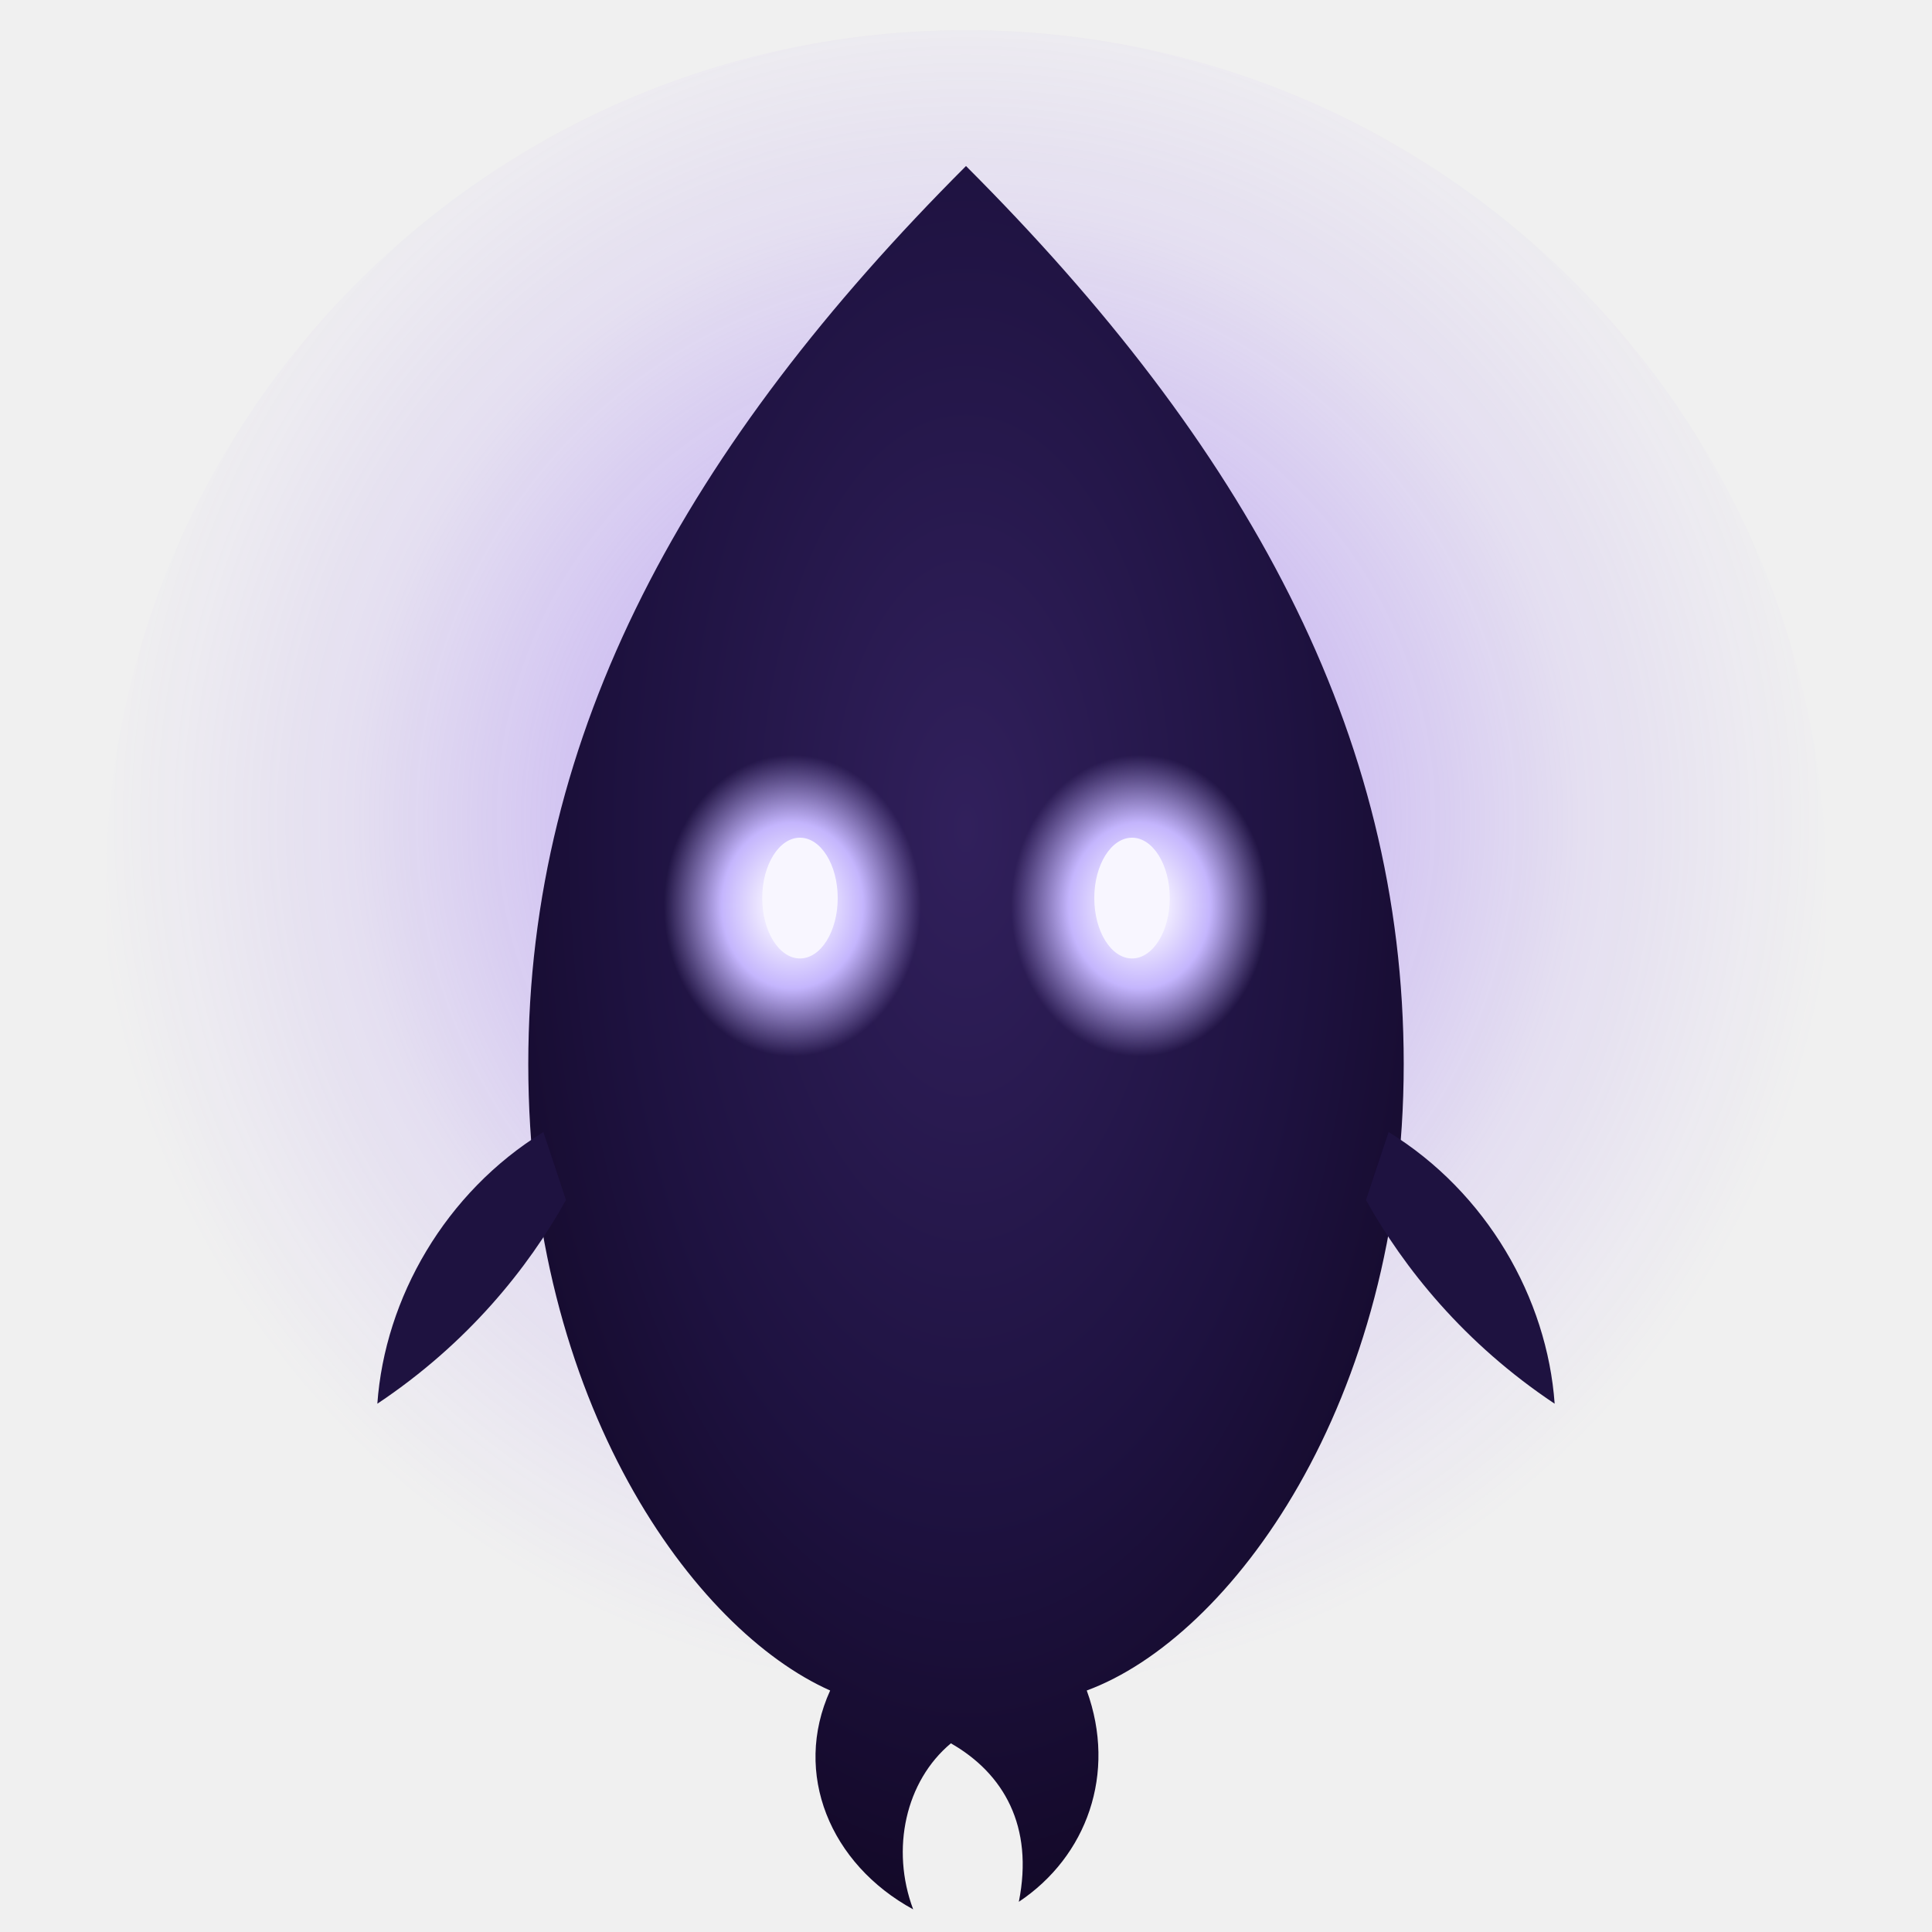
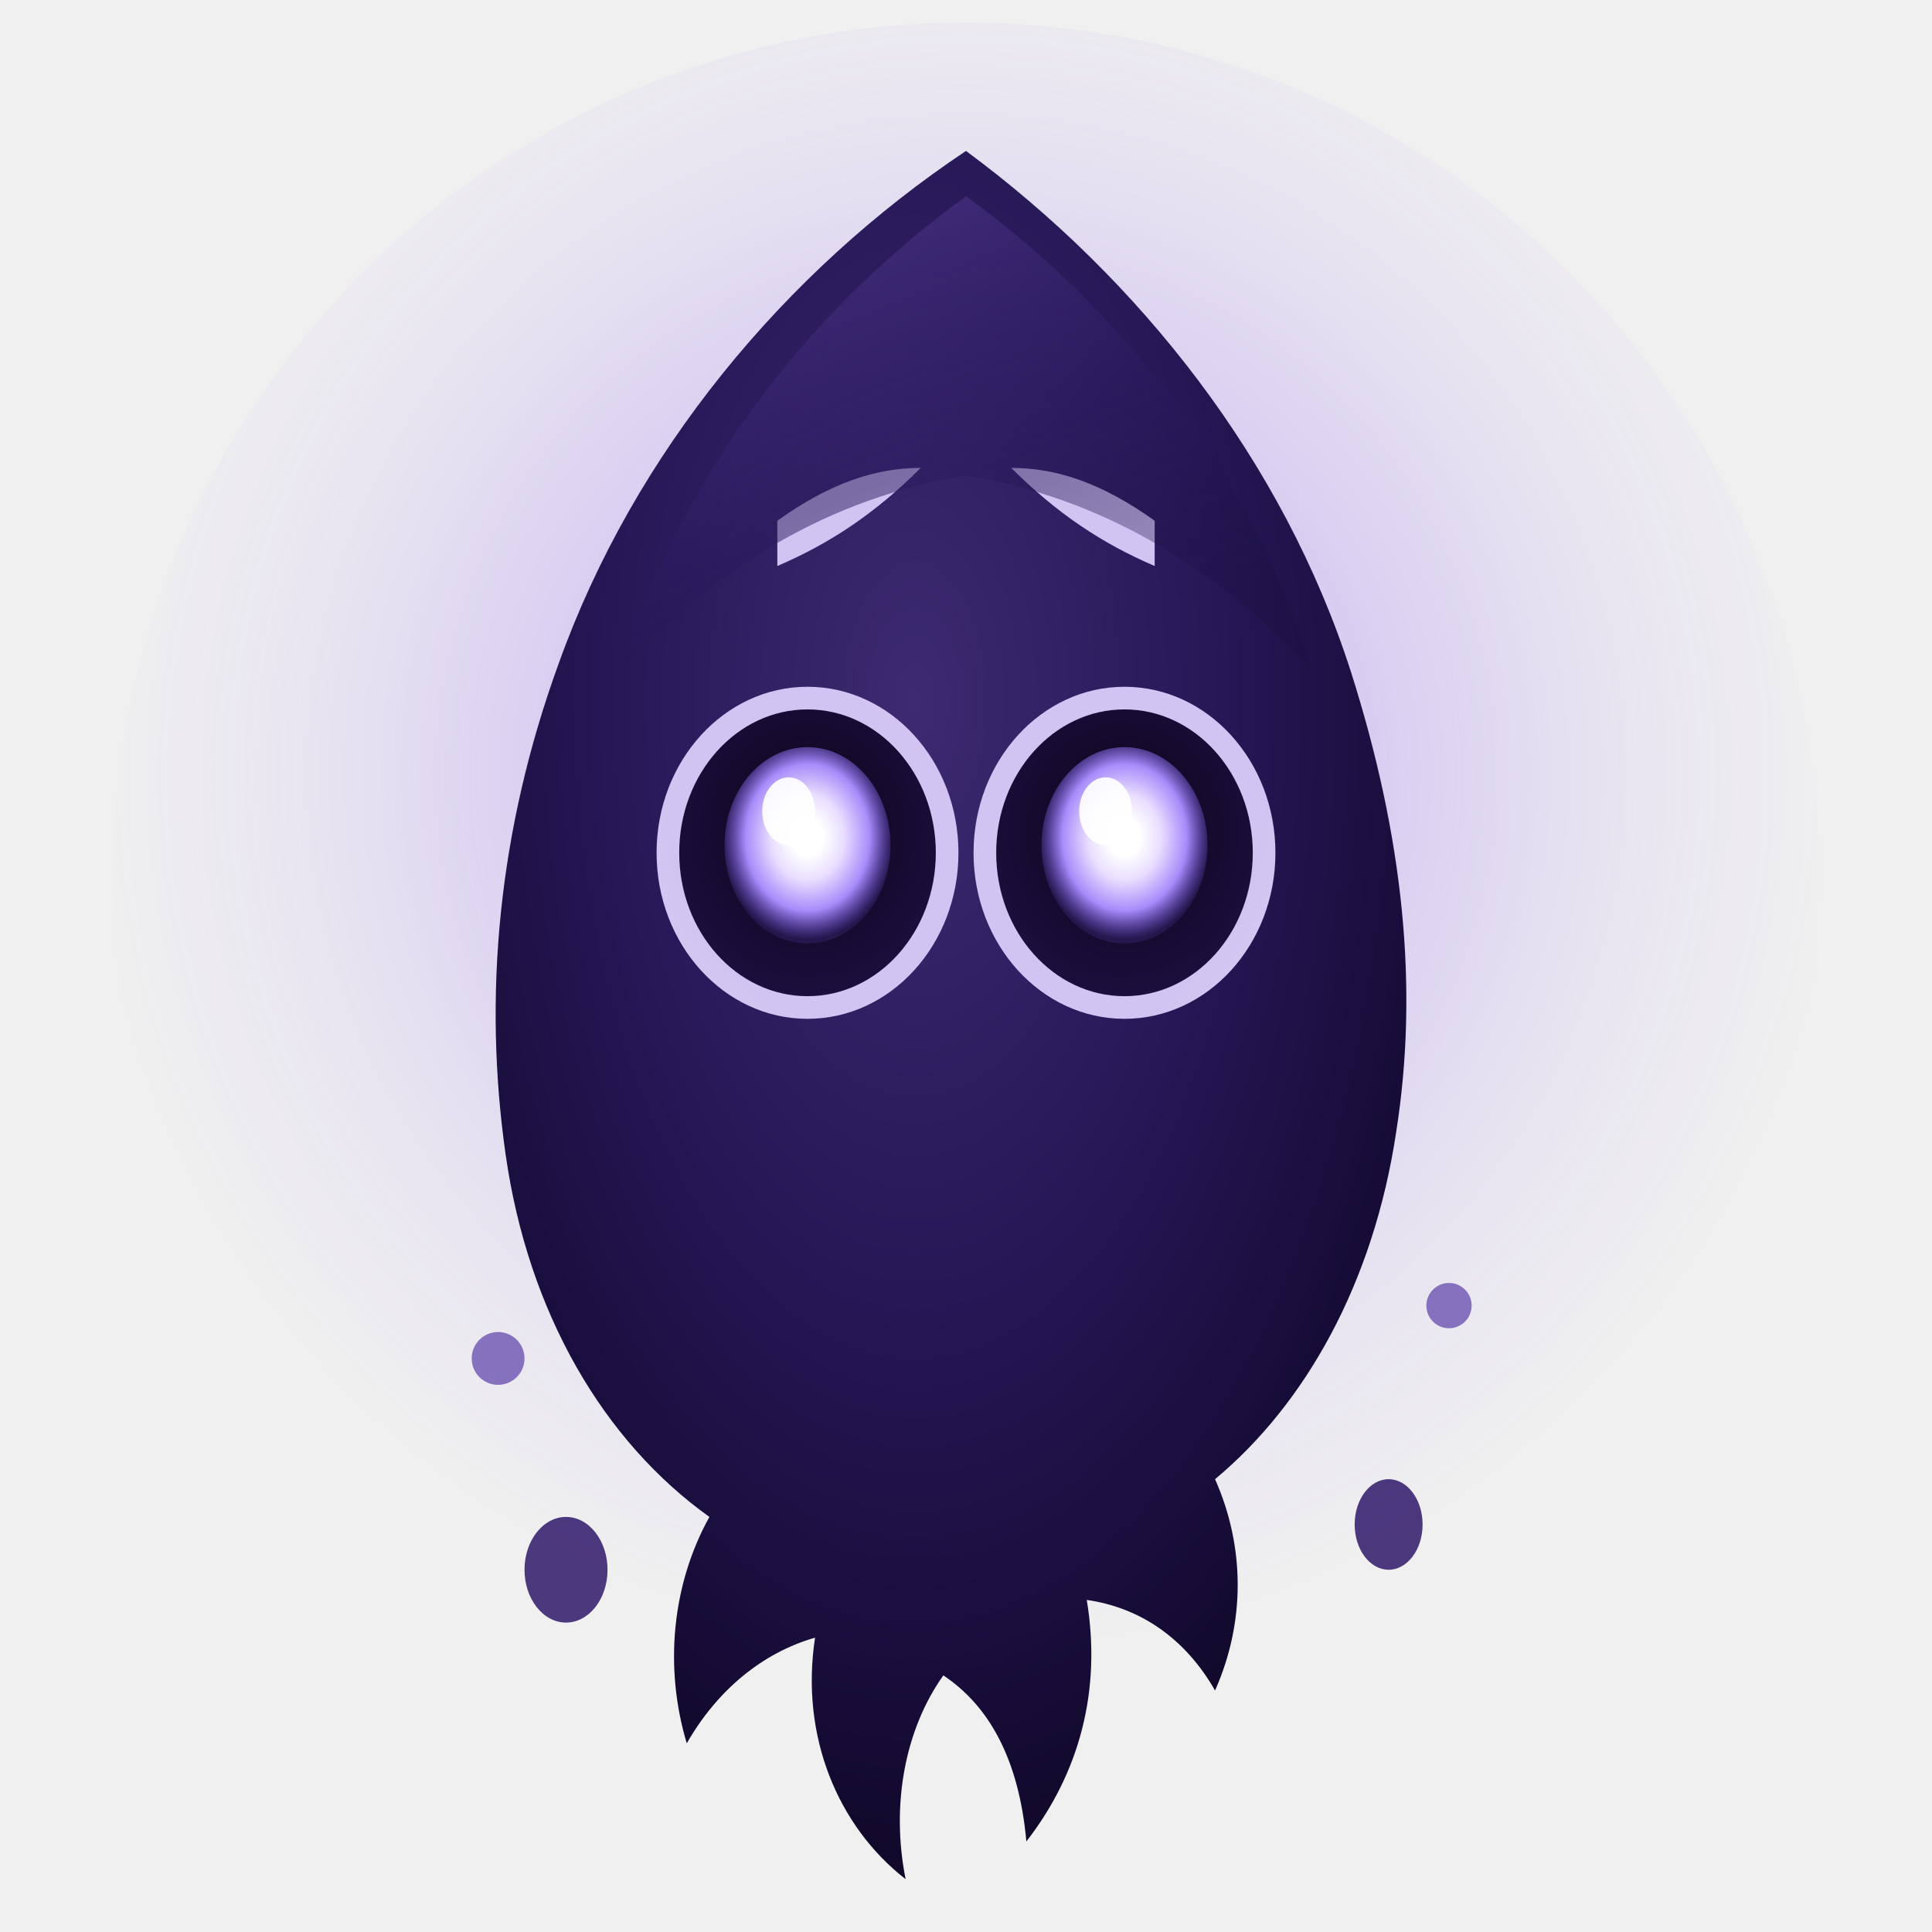
<svg xmlns="http://www.w3.org/2000/svg" width="512" height="512" viewBox="0 0 512 512">
  <defs>
-     <radialGradient id="aura" cx="50%" cy="46%" r="50%">
-       <stop offset="0.3" stop-color="#8b5cf6" stop-opacity="0.4" />
-       <stop offset="0.7" stop-color="#8b5cf6" stop-opacity="0.12" />
+     <radialGradient id="aura" cx="50%" cy="44%" r="52%">
+       <stop offset="0.34" stop-color="#8b5cf6" stop-opacity="0.30" />
+       <stop offset="0.72" stop-color="#8b5cf6" stop-opacity="0.09" />
      <stop offset="1" stop-color="#8b5cf6" stop-opacity="0" />
    </radialGradient>
-     <radialGradient id="body" cx="50%" cy="38%" r="65%">
-       <stop offset="0" stop-color="#31205c" />
-       <stop offset="0.6" stop-color="#1e1240" />
-       <stop offset="1" stop-color="#120826" />
+     <radialGradient id="body" cx="46%" cy="32%" r="72%">
+       <stop offset="0" stop-color="#3d2a71" />
+       <stop offset="0.45" stop-color="#271858" />
+       <stop offset="0.78" stop-color="#180d3a" />
+       <stop offset="1" stop-color="#0d0622" />
    </radialGradient>
-     <radialGradient id="eye" cx="50%" cy="50%" r="50%">
-       <stop offset="0.2" stop-color="#f3efff" />
-       <stop offset="0.55" stop-color="#c4b5fd" />
-       <stop offset="1" stop-color="#c4b5fd" stop-opacity="0" />
+     <linearGradient id="hood" x1="0.2" y1="0" x2="0.8" y2="1">
+       <stop offset="0" stop-color="#4b3487" stop-opacity="0.85" />
+       <stop offset="0.55" stop-color="#2a1a5e" stop-opacity="0.5" />
+       <stop offset="1" stop-color="#150a33" stop-opacity="0.2" />
+     </linearGradient>
+     <radialGradient id="socket" cx="50%" cy="42%" r="60%">
+       <stop offset="0" stop-color="#0a0518" />
+       <stop offset="1" stop-color="#1c0f3f" />
+     </radialGradient>
+     <radialGradient id="eye" cx="50%" cy="46%" r="52%">
+       <stop offset="0.18" stop-color="#ffffff" />
+       <stop offset="0.42" stop-color="#e9deff" />
+       <stop offset="0.72" stop-color="#a78bfa" />
+       <stop offset="1" stop-color="#7c5cf0" stop-opacity="0.15" />
    </radialGradient>
  </defs>
-   <circle cx="256" cy="236" r="228" fill="url(#aura)" />
-   <path fill="url(#body)" d="M256 44     C 330 118 372 194 372 282     C 372 372 326 434 288 448     C 296 470 288 492 270 504     C 274 484 266 470 252 462     C 240 472 236 490 242 506     C 220 494 210 470 220 448     C 184 432 140 372 140 282     C 140 194 182 118 256 44 Z" />
-   <path fill="#1e1240" d="M144 300 C 118 316 102 344 100 372 C 124 356 140 336 150 318 Z" />
-   <path fill="#1e1240" d="M368 300 C 394 316 410 344 412 372 C 388 356 372 336 362 318 Z" />
-   <ellipse cx="210" cy="240" rx="34" ry="40" fill="url(#eye)" />
-   <ellipse cx="302" cy="240" rx="34" ry="40" fill="url(#eye)" />
-   <ellipse cx="212" cy="238" rx="10" ry="16" fill="#f8f6ff" />
-   <ellipse cx="300" cy="238" rx="10" ry="16" fill="#f8f6ff" />
+   <circle cx="256" cy="232" r="226" fill="url(#aura)" />
+   <path fill="url(#body)" fill-rule="evenodd" d="     M256 40     C 302 74 340 122 358 178     C 372 222 376 262 370 300     C 364 340 346 372 322 392     C 330 410 330 430 322 448     C 314 434 302 426 288 424     C 292 448 286 470 272 488     C 270 466 262 452 250 444     C 240 458 236 478 240 498     C 222 484 212 460 216 434     C 202 438 190 448 182 462     C 176 442 178 420 188 402     C 160 382 140 348 134 306     C 128 264 132 220 148 176     C 168 120 208 72 256 40 Z      M 214 226 m -40 0 a 40 44 0 1 0 80 0 a 40 44 0 1 0 -80 0 Z     M 298 226 m -40 0 a 40 44 0 1 0 80 0 a 40 44 0 1 0 -80 0 Z     M 206 138 C 220 128 232 124 244 124 C 232 136 220 144 206 150 Z     M 306 138 C 292 128 280 124 268 124 C 280 136 292 144 306 150 Z   " />
+   <path fill="url(#hood)" d="     M256 52 C 300 84 332 128 348 178     C 322 150 292 132 256 126     C 220 132 190 150 164 178     C 180 128 212 84 256 52 Z" />
+   <ellipse cx="214" cy="226" rx="34" ry="38" fill="url(#socket)" />
+   <ellipse cx="298" cy="226" rx="34" ry="38" fill="url(#socket)" />
+   <ellipse cx="214" cy="224" rx="22" ry="26" fill="url(#eye)" />
+   <ellipse cx="298" cy="224" rx="22" ry="26" fill="url(#eye)" />
+   <ellipse cx="209" cy="215" rx="7" ry="9" fill="#ffffff" fill-opacity="0.92" />
+   <ellipse cx="293" cy="215" rx="7" ry="9" fill="#ffffff" fill-opacity="0.92" />
+   <ellipse cx="150" cy="416" rx="11" ry="14" fill="#3a2470" fill-opacity="0.9" />
+   <ellipse cx="368" cy="404" rx="9" ry="12" fill="#3a2470" fill-opacity="0.9" />
+   <circle cx="132" cy="360" r="7" fill="#5b3fa8" fill-opacity="0.7" />
+   <circle cx="384" cy="346" r="6" fill="#5b3fa8" fill-opacity="0.7" />
</svg>
